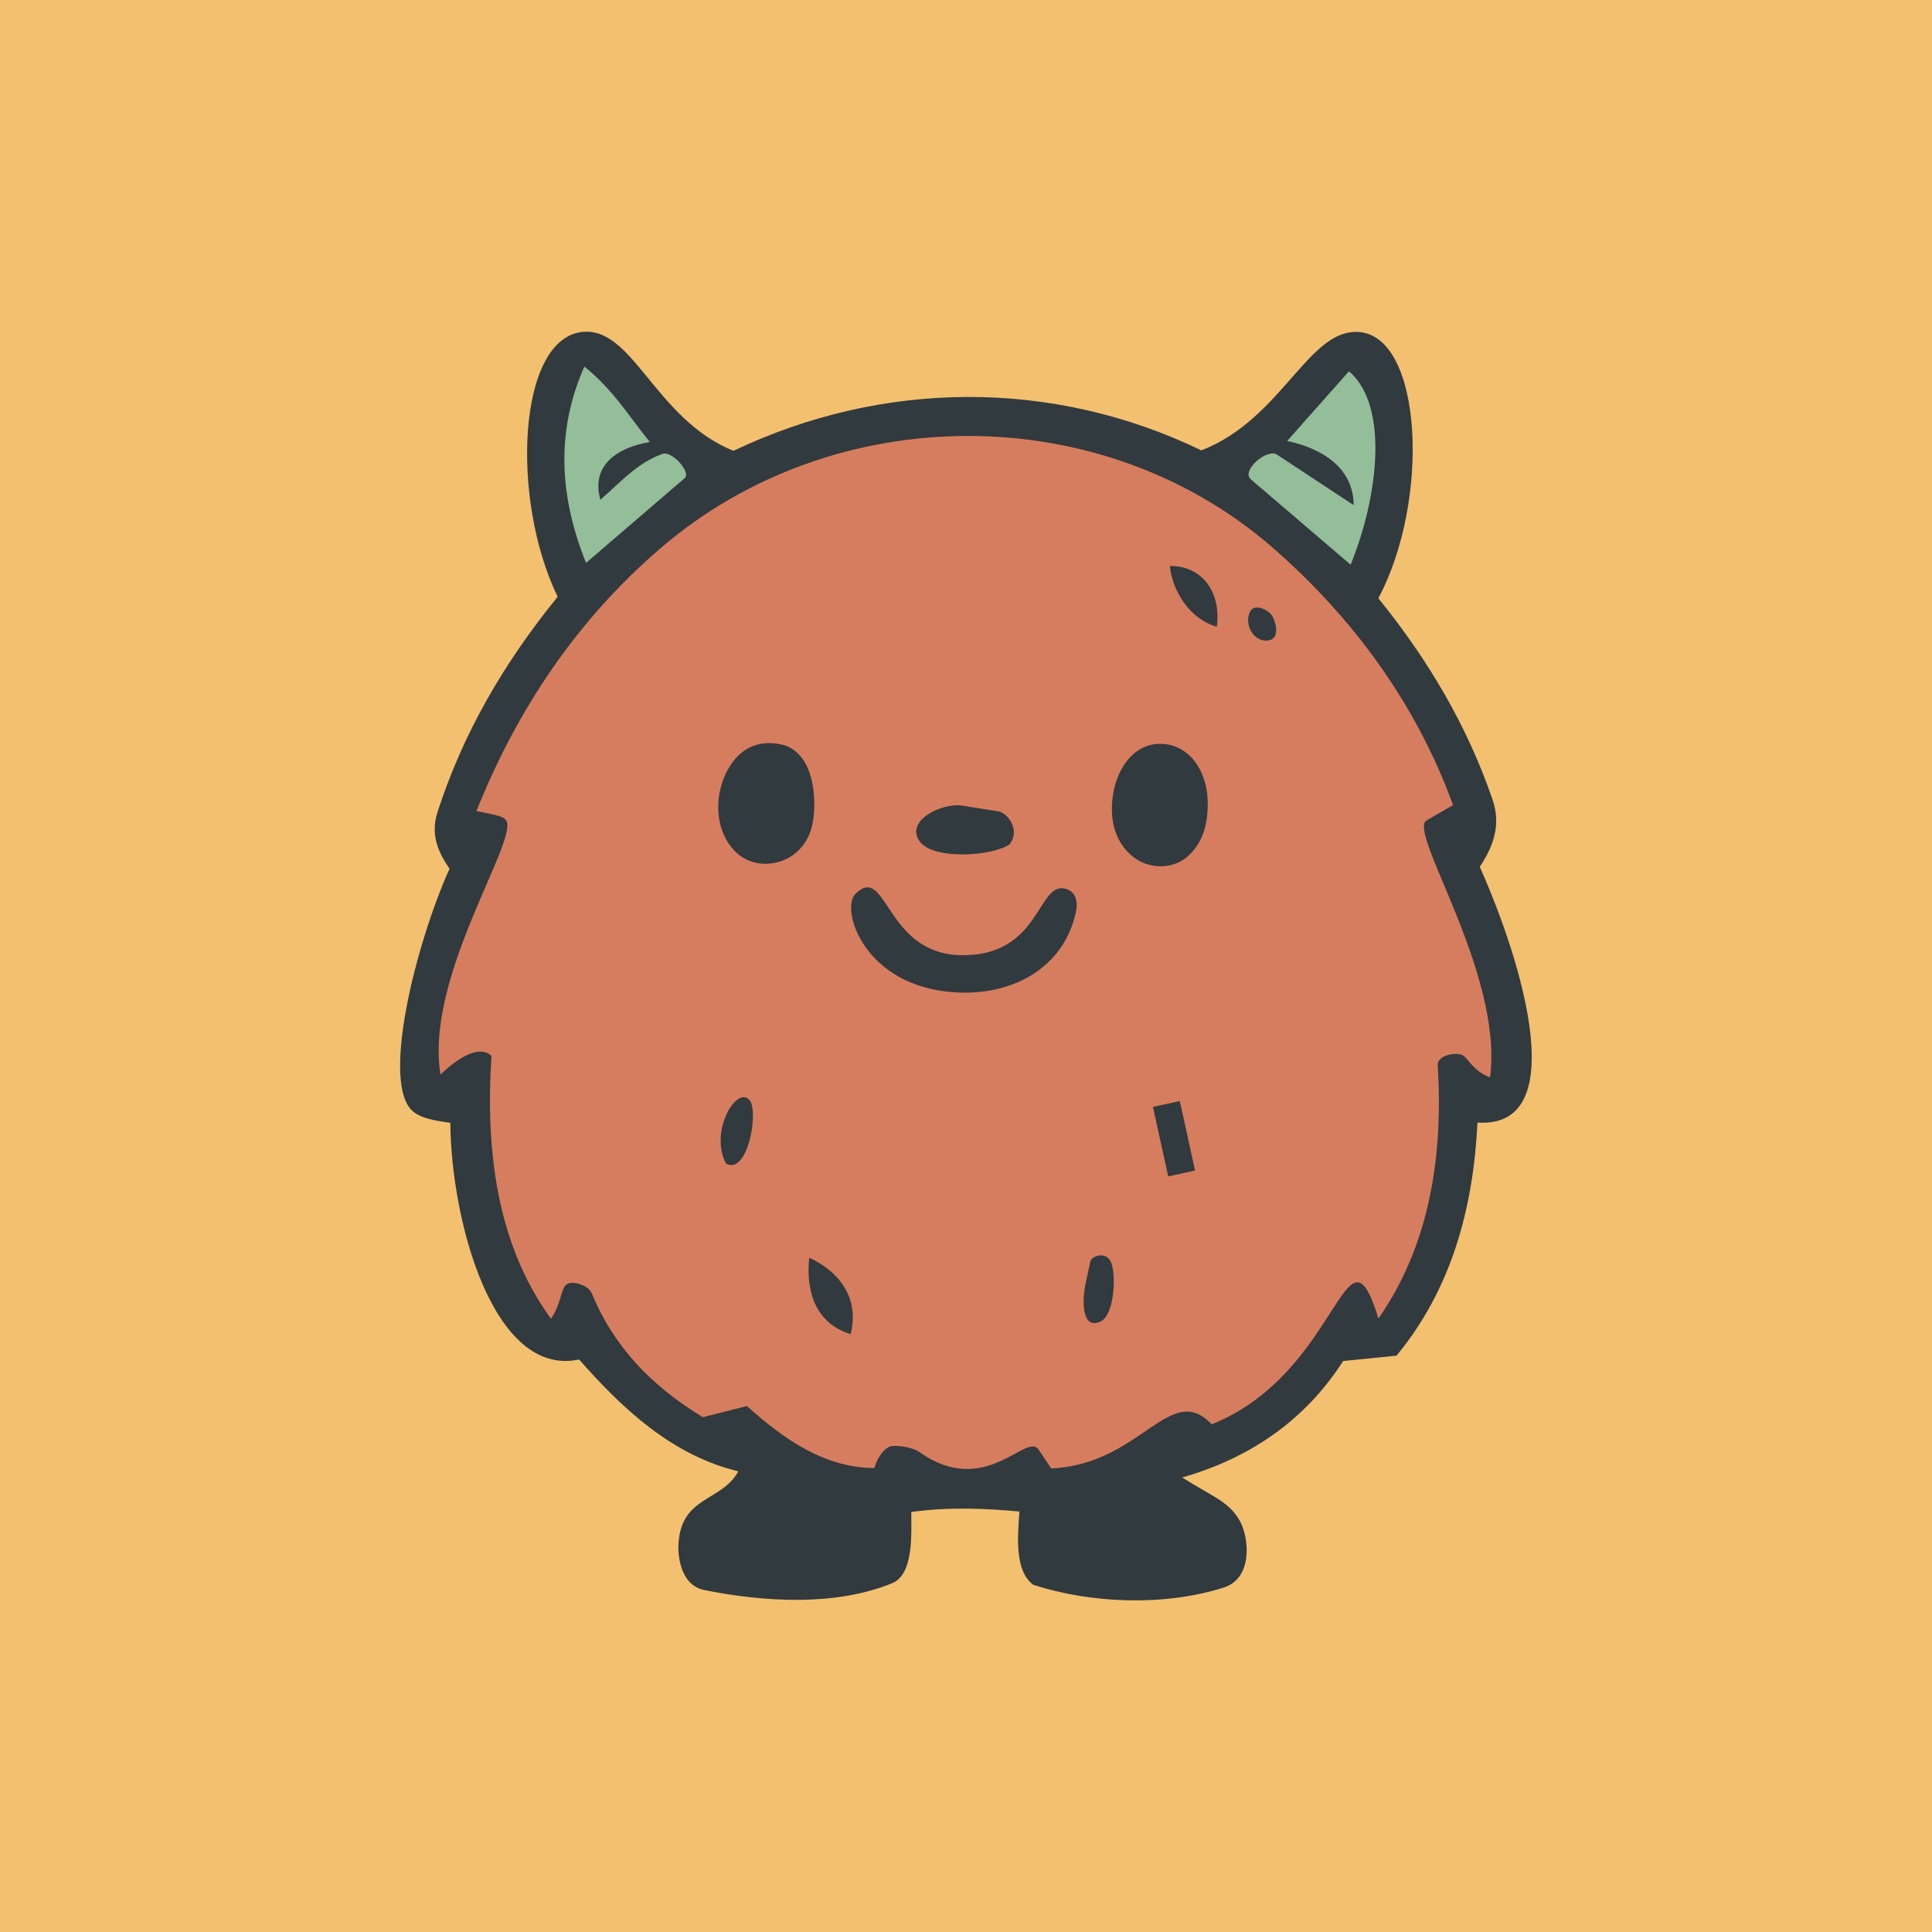
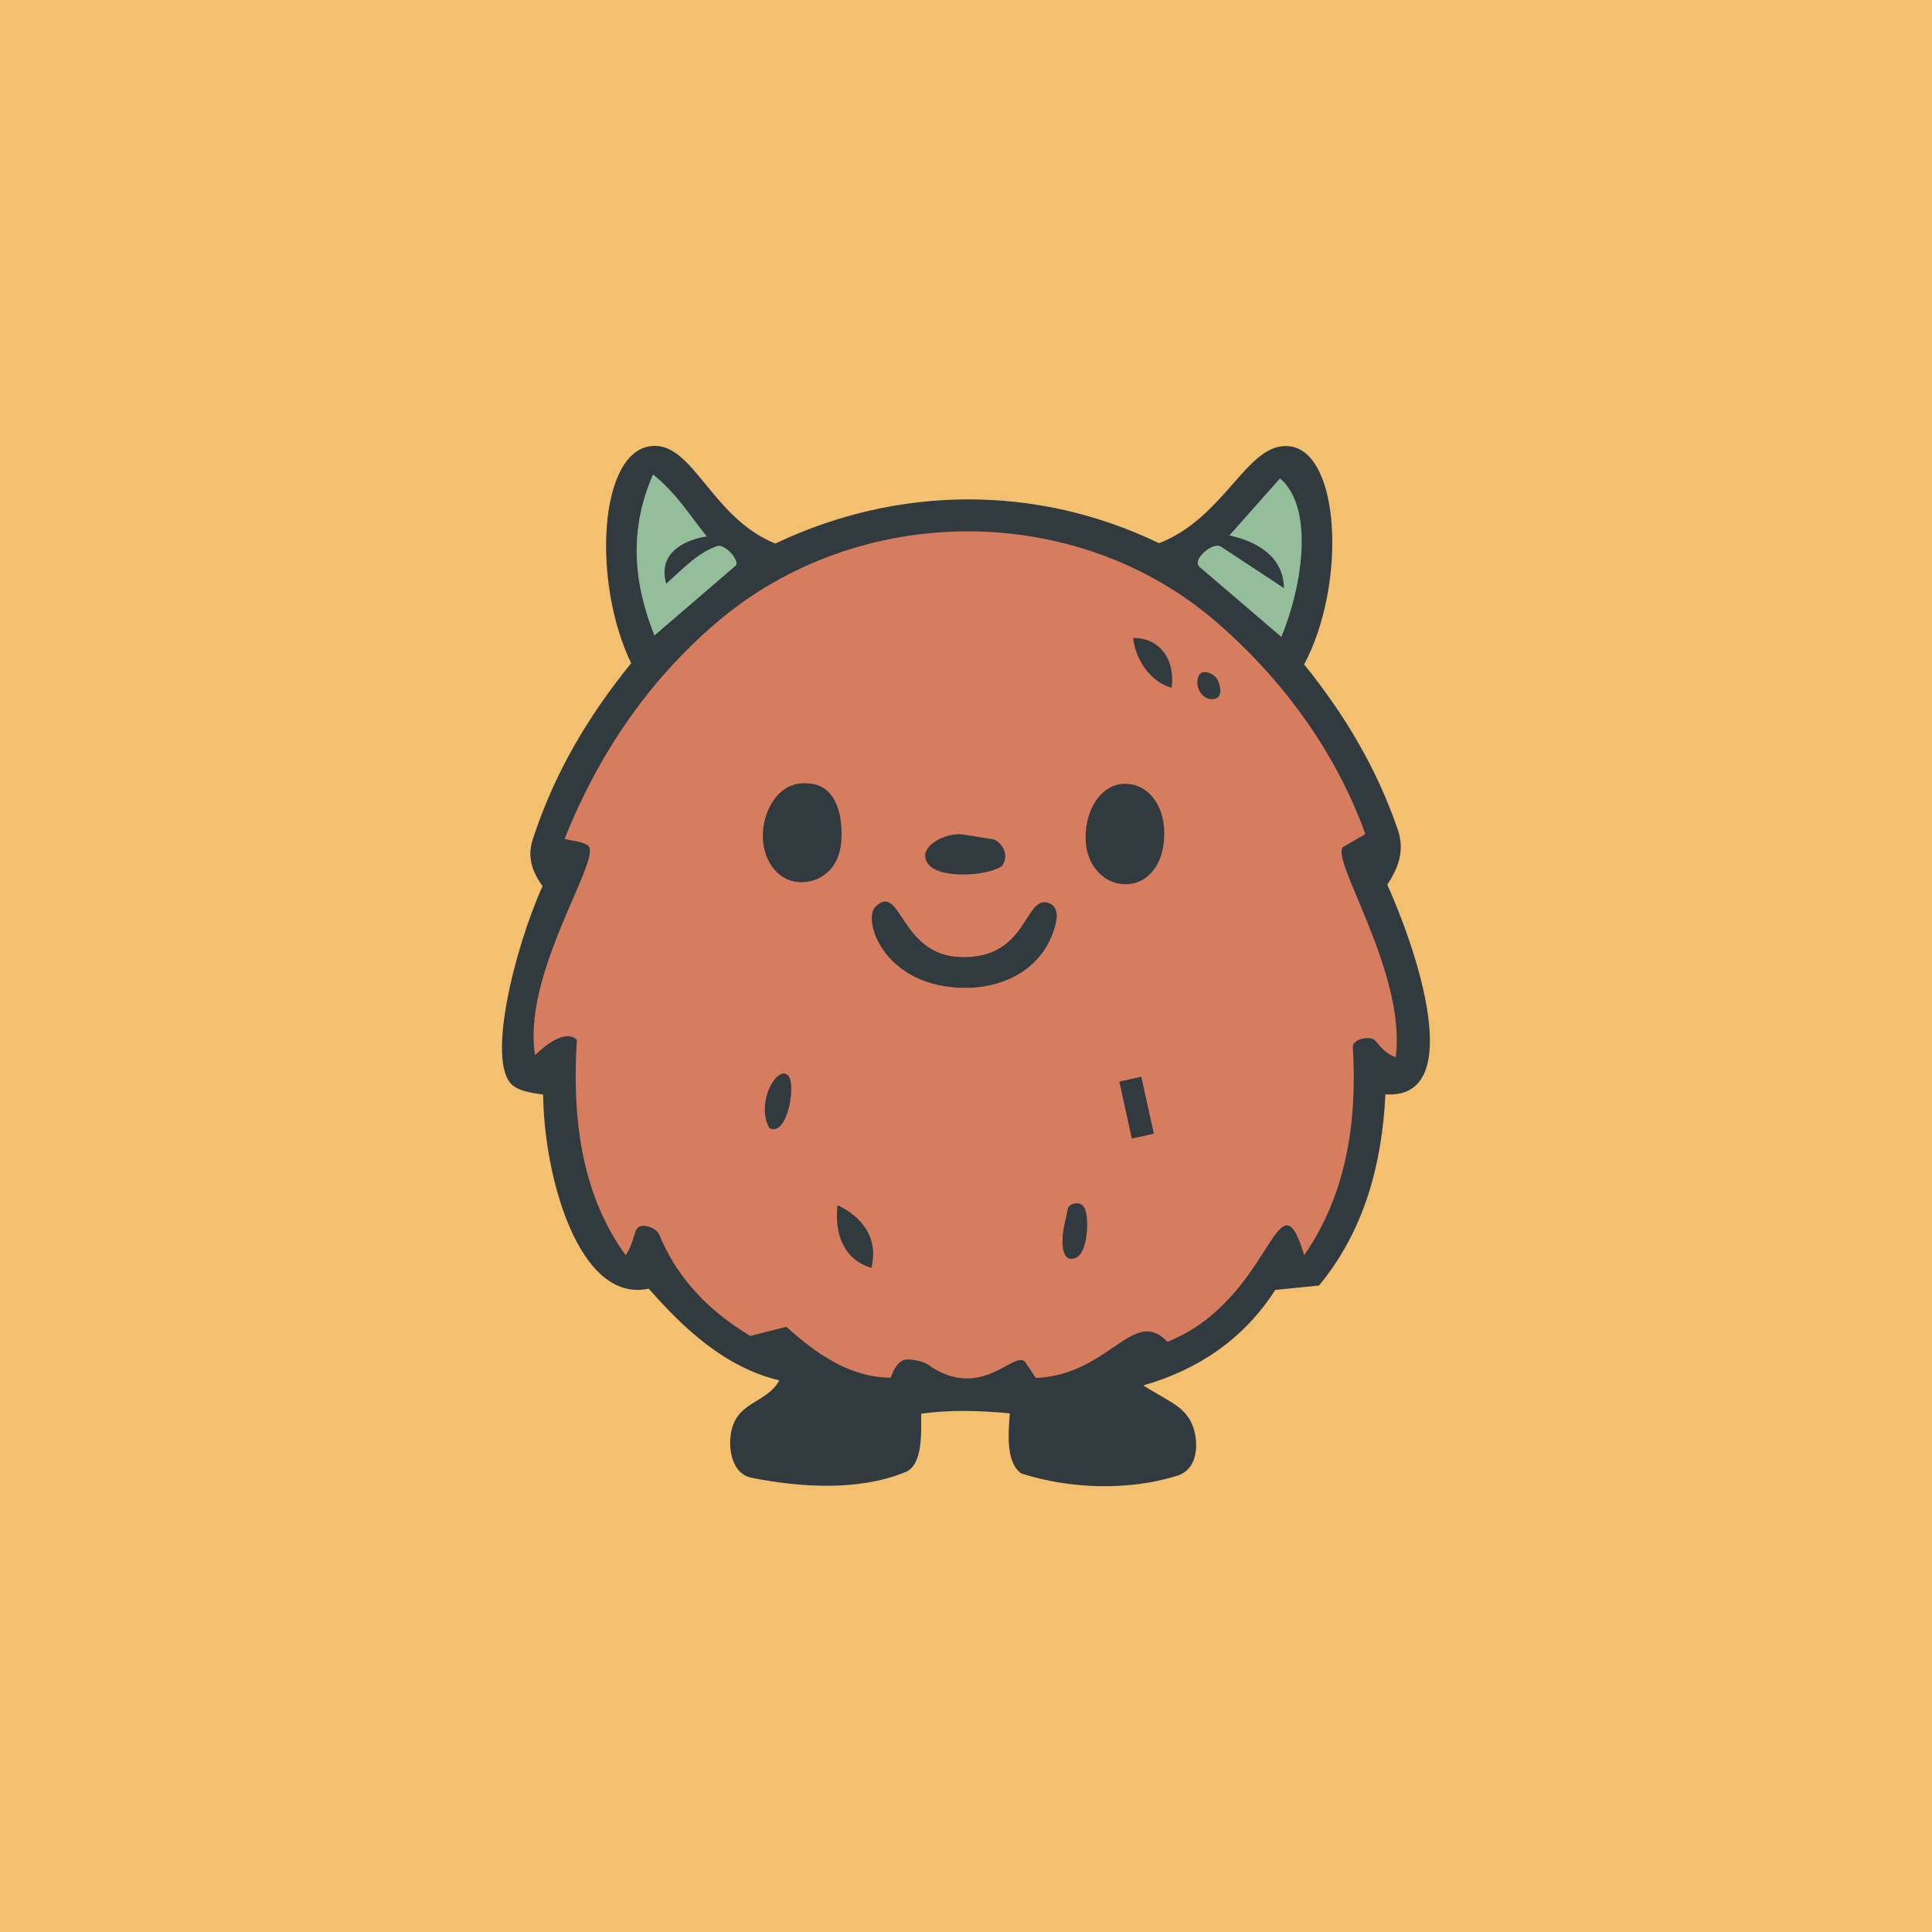
<svg xmlns="http://www.w3.org/2000/svg" id="Layer_2" viewBox="0 0 304.39 304.39">
  <defs>
    <style>.cls-1{fill:#94bd9a;}.cls-2{fill:#313a3e;}.cls-3{fill:#f3c070;}.cls-4{fill:#d77d5f;}</style>
  </defs>
  <g id="Layer_1-2">
    <rect class="cls-3" width="304.39" height="304.39" />
-     <path class="cls-2" d="M192.8,250.12c-9.53,3.02-20.96,2.48-29.98-.42-2.99-2.15-2.49-7.62-2.21-11.56-5.72-.51-11.09-.73-17.03.07-.03,3.27.46,9.8-3.03,11.23-9.01,3.68-20.17,2.95-29.57,1.08-3.57-.71-4.23-4.98-4.08-7.35.48-7.52,6.75-6.52,9.43-11.36-10.46-2.5-18.35-9.95-25.09-17.62-13.53,2.89-20.16-21.82-20.29-37.29-2.68-.36-4.55-.76-5.75-1.69-5.36-4.1.29-26.52,5.63-38.35-1.98-2.81-2.98-5.58-1.89-8.94,4.04-12.47,10.42-23.43,18.92-33.9-7.48-15.43-6.31-40.75,3.95-41.73,7.96-.76,11.42,13.74,23.74,18.74,23.48-11.17,50.18-11.44,73.73-.07,12.75-4.95,16.85-19.26,24.83-18.65,10.06.76,11.25,26.61,3.05,41.94,7.86,9.72,13.97,20.02,17.99,31.72,1.4,4.09.08,7.44-2.01,10.6,6.98,15.67,14.43,41.28-.36,40.29-.66,13.54-4.12,26.28-12.76,36.73l-8.41.84c-6.05,9.47-14.87,15.35-25.35,18.35,4.69,2.99,7.43,3.78,9.13,6.94,1.38,2.57,2.07,8.93-2.61,10.41Z" />
-     <path class="cls-1" d="M104.35,71.52c1.55-.56,4.56,2.93,3.54,3.8l-15.56,13.37c-4.15-10.37-4.84-20.58-.26-30.94,4.58,3.7,7.01,7.82,10.31,11.89-5.26.87-9.32,3.81-7.78,9.1,3.34-2.97,5.89-5.83,9.74-7.22Z" />
-     <path class="cls-1" d="M197.06,75.5c-1.55-1.33,2.56-4.92,4.14-3.87l12.08,7.96c-.08-6.02-5.09-8.94-10.48-10.12l9.73-10.97c6.5,5.53,4.45,20.29.26,30.47l-15.73-13.46Z" />
-     <path class="cls-2" d="M136.5,245.1c-11.43,1.27-24.72,1.97-23.99-2.09.65-3.64,9.69-2.51,10.33-10.43,4.23,2.88,8.55,3.16,13.44,4.92,1.87.68,1.97,5.43.23,7.61Z" />
-     <path class="cls-2" d="M190.92,245.09c-7.74,1.45-15.87,1.5-23.35-.18-1.7-.38-2.33-6.11-.93-7.19l13.87-5.42c-.44,9.26,9.34,5.45,10.41,12.79Z" />
-     <path class="cls-4" d="M163.67,228.42c-1.97-2.95-8.38,7.83-18.89.3-.93-.66-3.38-1.08-4.39-.86-.95.2-2.06,1.52-2.64,3.43-7.82-.05-14.15-4.44-20.07-9.77l-6.93,1.76c-8.08-4.87-14.02-11.07-17.5-19.48-.54-1.31-3-2.11-3.96-1.45s-.83,3.04-2.49,5.42c-8.68-11.98-10.3-26.87-9.37-41.41-1.97-1.87-5.47.46-8.03,2.94-2.55-15.54,12.68-37.38,10.28-40.13-.64-.73-2.38-.9-4.62-1.38,6.31-15.77,15.64-29.93,29-41.41,27.33-23.51,69.45-23.66,96.52-.04,12.87,11.23,22.71,24.95,28.35,40.5l-4.18,2.43c-3.06,1.77,12.15,24.12,10.01,40.47-2.22-.8-3.16-2.41-4.02-3.28s-4.32-.33-4.22,1.35c.87,14.33-1.24,28.27-9.34,39.93-5.22-16.97-5.94,8.49-26.28,16.67-6.52-6.97-11.16,6.36-25.29,6.94l-1.95-2.92Z" />
-     <path class="cls-2" d="M151.16,150.48c13.06.41,12.2-12.14,16.98-10.37,1.13.42,1.8,1.64,1.36,3.63-1.94,8.86-10.11,13.16-18.99,12.61-14.48-.89-18.13-13.15-15.74-15.51,4.97-4.92,4.64,9.27,16.39,9.64Z" />
-     <path class="cls-2" d="M128.24,125.38c.28,4.09-.51,7.31-3.31,9.34-2.44,1.77-6.64,2.17-9.36-.84-3.21-3.55-3.03-9.3-.57-13.18,1.96-3.09,4.77-4.09,8.03-3.43,3.07.63,4.9,3.68,5.21,8.1Z" />
-     <path class="cls-2" d="M190.28,126.39c.06,3.91-1.05,6.72-3.21,8.58-2.46,2.12-6.24,1.93-8.63-.04-2.59-2.13-3.54-5.25-3.19-8.92.43-4.55,3.16-8.79,7.49-8.82s7.46,3.92,7.54,9.2Z" />
-     <path class="cls-2" d="M159.06,133.03c-2.73,1.87-11.81,2.47-14.06-.34-2.63-3.29,3.35-6.28,6.63-5.76l5.68.91c1.34.21,3.56,2.85,1.75,5.18Z" />
-     <path class="cls-2" d="M134.02,210.2c-5.4-1.66-7.11-6.55-6.52-12.05,4.57,2.14,7.97,6.18,6.52,12.05Z" />
-     <rect class="cls-2" x="182.8" y="173.8" width="4.33" height="11.21" transform="translate(-34.16 43.83) rotate(-12.38)" />
-     <path class="cls-2" d="M118.11,173.35c1.44,1.77-.25,11.79-3.71,9.99-2.72-5.04,1.7-12.46,3.71-9.99Z" />
-     <path class="cls-2" d="M175.1,199.01c.77,2.1.45,8.22-1.72,9.21-3.07,1.39-2.86-3.61-2.35-5.97l.76-3.51c.18-.85,2.57-1.75,3.32.27Z" />
-     <path class="cls-2" d="M191.71,98.74c-4.11-1.11-6.98-5.48-7.4-9.56,4.98-.1,8.14,4.04,7.4,9.56Z" />
-     <path class="cls-2" d="M200.13,100.83c-2.34.67-4.24-2.22-3.19-4.44.63-1.33,2.77-.46,3.48.63.61.93,1.19,3.38-.29,3.8Z" />
+     <g data-inset="character" transform="translate(152.195,152.195) scale(0.82) translate(-152.195,-152.195)">
+       <path class="cls-2" d="M192.8,250.12c-9.53,3.02-20.96,2.48-29.98-.42-2.99-2.15-2.49-7.62-2.21-11.56-5.72-.51-11.09-.73-17.03.07-.03,3.27.46,9.8-3.03,11.23-9.01,3.68-20.17,2.95-29.57,1.08-3.57-.71-4.23-4.98-4.08-7.35.48-7.52,6.75-6.52,9.43-11.36-10.46-2.5-18.35-9.95-25.09-17.62-13.53,2.89-20.16-21.82-20.29-37.29-2.68-.36-4.55-.76-5.75-1.69-5.36-4.1.29-26.52,5.63-38.35-1.98-2.81-2.98-5.58-1.89-8.94,4.04-12.47,10.42-23.43,18.92-33.9-7.48-15.43-6.31-40.75,3.95-41.73,7.96-.76,11.42,13.74,23.74,18.74,23.48-11.17,50.18-11.44,73.73-.07,12.75-4.95,16.85-19.26,24.83-18.65,10.06.76,11.25,26.61,3.05,41.94,7.86,9.72,13.97,20.02,17.99,31.72,1.4,4.09.08,7.44-2.01,10.6,6.98,15.67,14.43,41.28-.36,40.29-.66,13.54-4.12,26.28-12.76,36.73l-8.41.84c-6.05,9.47-14.87,15.35-25.35,18.35,4.69,2.99,7.43,3.78,9.13,6.94,1.38,2.57,2.07,8.93-2.61,10.41Z" />
+       <path class="cls-1" d="M104.35,71.52c1.55-.56,4.56,2.93,3.54,3.8l-15.56,13.37c-4.15-10.37-4.84-20.58-.26-30.94,4.58,3.7,7.01,7.82,10.31,11.89-5.26.87-9.32,3.81-7.78,9.1,3.34-2.97,5.89-5.83,9.74-7.22Z" />
+       <path class="cls-1" d="M197.06,75.5c-1.55-1.33,2.56-4.92,4.14-3.87l12.08,7.96c-.08-6.02-5.09-8.94-10.48-10.12l9.73-10.97c6.5,5.53,4.45,20.29.26,30.47l-15.73-13.46Z" />
+       <path class="cls-2" d="M136.5,245.1c-11.43,1.27-24.72,1.97-23.99-2.09.65-3.64,9.69-2.51,10.33-10.43,4.23,2.88,8.55,3.16,13.44,4.92,1.87.68,1.97,5.43.23,7.61Z" />
+       <path class="cls-2" d="M190.92,245.09c-7.74,1.45-15.87,1.5-23.35-.18-1.7-.38-2.33-6.11-.93-7.19l13.87-5.42c-.44,9.26,9.34,5.45,10.41,12.79Z" />
+       <path class="cls-4" d="M163.67,228.42c-1.97-2.95-8.38,7.83-18.89.3-.93-.66-3.38-1.08-4.39-.86-.95.2-2.06,1.52-2.64,3.43-7.82-.05-14.15-4.44-20.07-9.77l-6.93,1.76c-8.08-4.87-14.02-11.07-17.5-19.48-.54-1.31-3-2.11-3.96-1.45s-.83,3.04-2.49,5.42c-8.68-11.98-10.3-26.87-9.37-41.41-1.97-1.87-5.47.46-8.03,2.94-2.55-15.54,12.68-37.38,10.28-40.13-.64-.73-2.38-.9-4.62-1.38,6.31-15.77,15.64-29.93,29-41.41,27.33-23.51,69.45-23.66,96.52-.04,12.87,11.23,22.71,24.95,28.35,40.5l-4.18,2.43c-3.06,1.77,12.15,24.12,10.01,40.47-2.22-.8-3.16-2.41-4.02-3.28s-4.32-.33-4.22,1.35c.87,14.33-1.24,28.27-9.34,39.93-5.22-16.97-5.94,8.49-26.28,16.67-6.52-6.97-11.16,6.36-25.29,6.94l-1.95-2.92Z" />
+       <path class="cls-2" d="M151.16,150.48c13.06.41,12.2-12.14,16.98-10.37,1.13.42,1.8,1.64,1.36,3.63-1.94,8.86-10.11,13.16-18.99,12.61-14.48-.89-18.13-13.15-15.74-15.51,4.97-4.92,4.64,9.27,16.39,9.64Z" />
+       <path class="cls-2" d="M128.24,125.38c.28,4.09-.51,7.31-3.31,9.34-2.44,1.77-6.64,2.17-9.36-.84-3.21-3.55-3.03-9.3-.57-13.18,1.96-3.09,4.77-4.09,8.03-3.43,3.07.63,4.9,3.68,5.21,8.1Z" />
+       <path class="cls-2" d="M190.28,126.39c.06,3.91-1.05,6.72-3.21,8.58-2.46,2.12-6.24,1.93-8.63-.04-2.59-2.13-3.54-5.25-3.19-8.92.43-4.55,3.16-8.79,7.49-8.82s7.46,3.92,7.54,9.2Z" />
+       <path class="cls-2" d="M159.06,133.03c-2.73,1.87-11.81,2.47-14.06-.34-2.63-3.29,3.35-6.28,6.63-5.76l5.68.91c1.34.21,3.56,2.85,1.75,5.18Z" />
+       <path class="cls-2" d="M134.02,210.2c-5.4-1.66-7.11-6.55-6.52-12.05,4.57,2.14,7.97,6.18,6.52,12.05Z" />
+       <rect class="cls-2" x="182.8" y="173.8" width="4.33" height="11.21" transform="translate(-34.16 43.83) rotate(-12.38)" />
+       <path class="cls-2" d="M118.11,173.35c1.44,1.77-.25,11.79-3.71,9.99-2.72-5.04,1.7-12.46,3.71-9.99Z" />
+       <path class="cls-2" d="M175.1,199.01c.77,2.1.45,8.22-1.72,9.21-3.07,1.39-2.86-3.61-2.35-5.97l.76-3.51c.18-.85,2.57-1.75,3.32.27Z" />
+       <path class="cls-2" d="M191.71,98.74c-4.11-1.11-6.98-5.48-7.4-9.56,4.98-.1,8.14,4.04,7.4,9.56Z" />
+       <path class="cls-2" d="M200.13,100.83c-2.34.67-4.24-2.22-3.19-4.44.63-1.33,2.77-.46,3.48.63.61.93,1.19,3.38-.29,3.8Z" />
+     </g>
  </g>
</svg>
